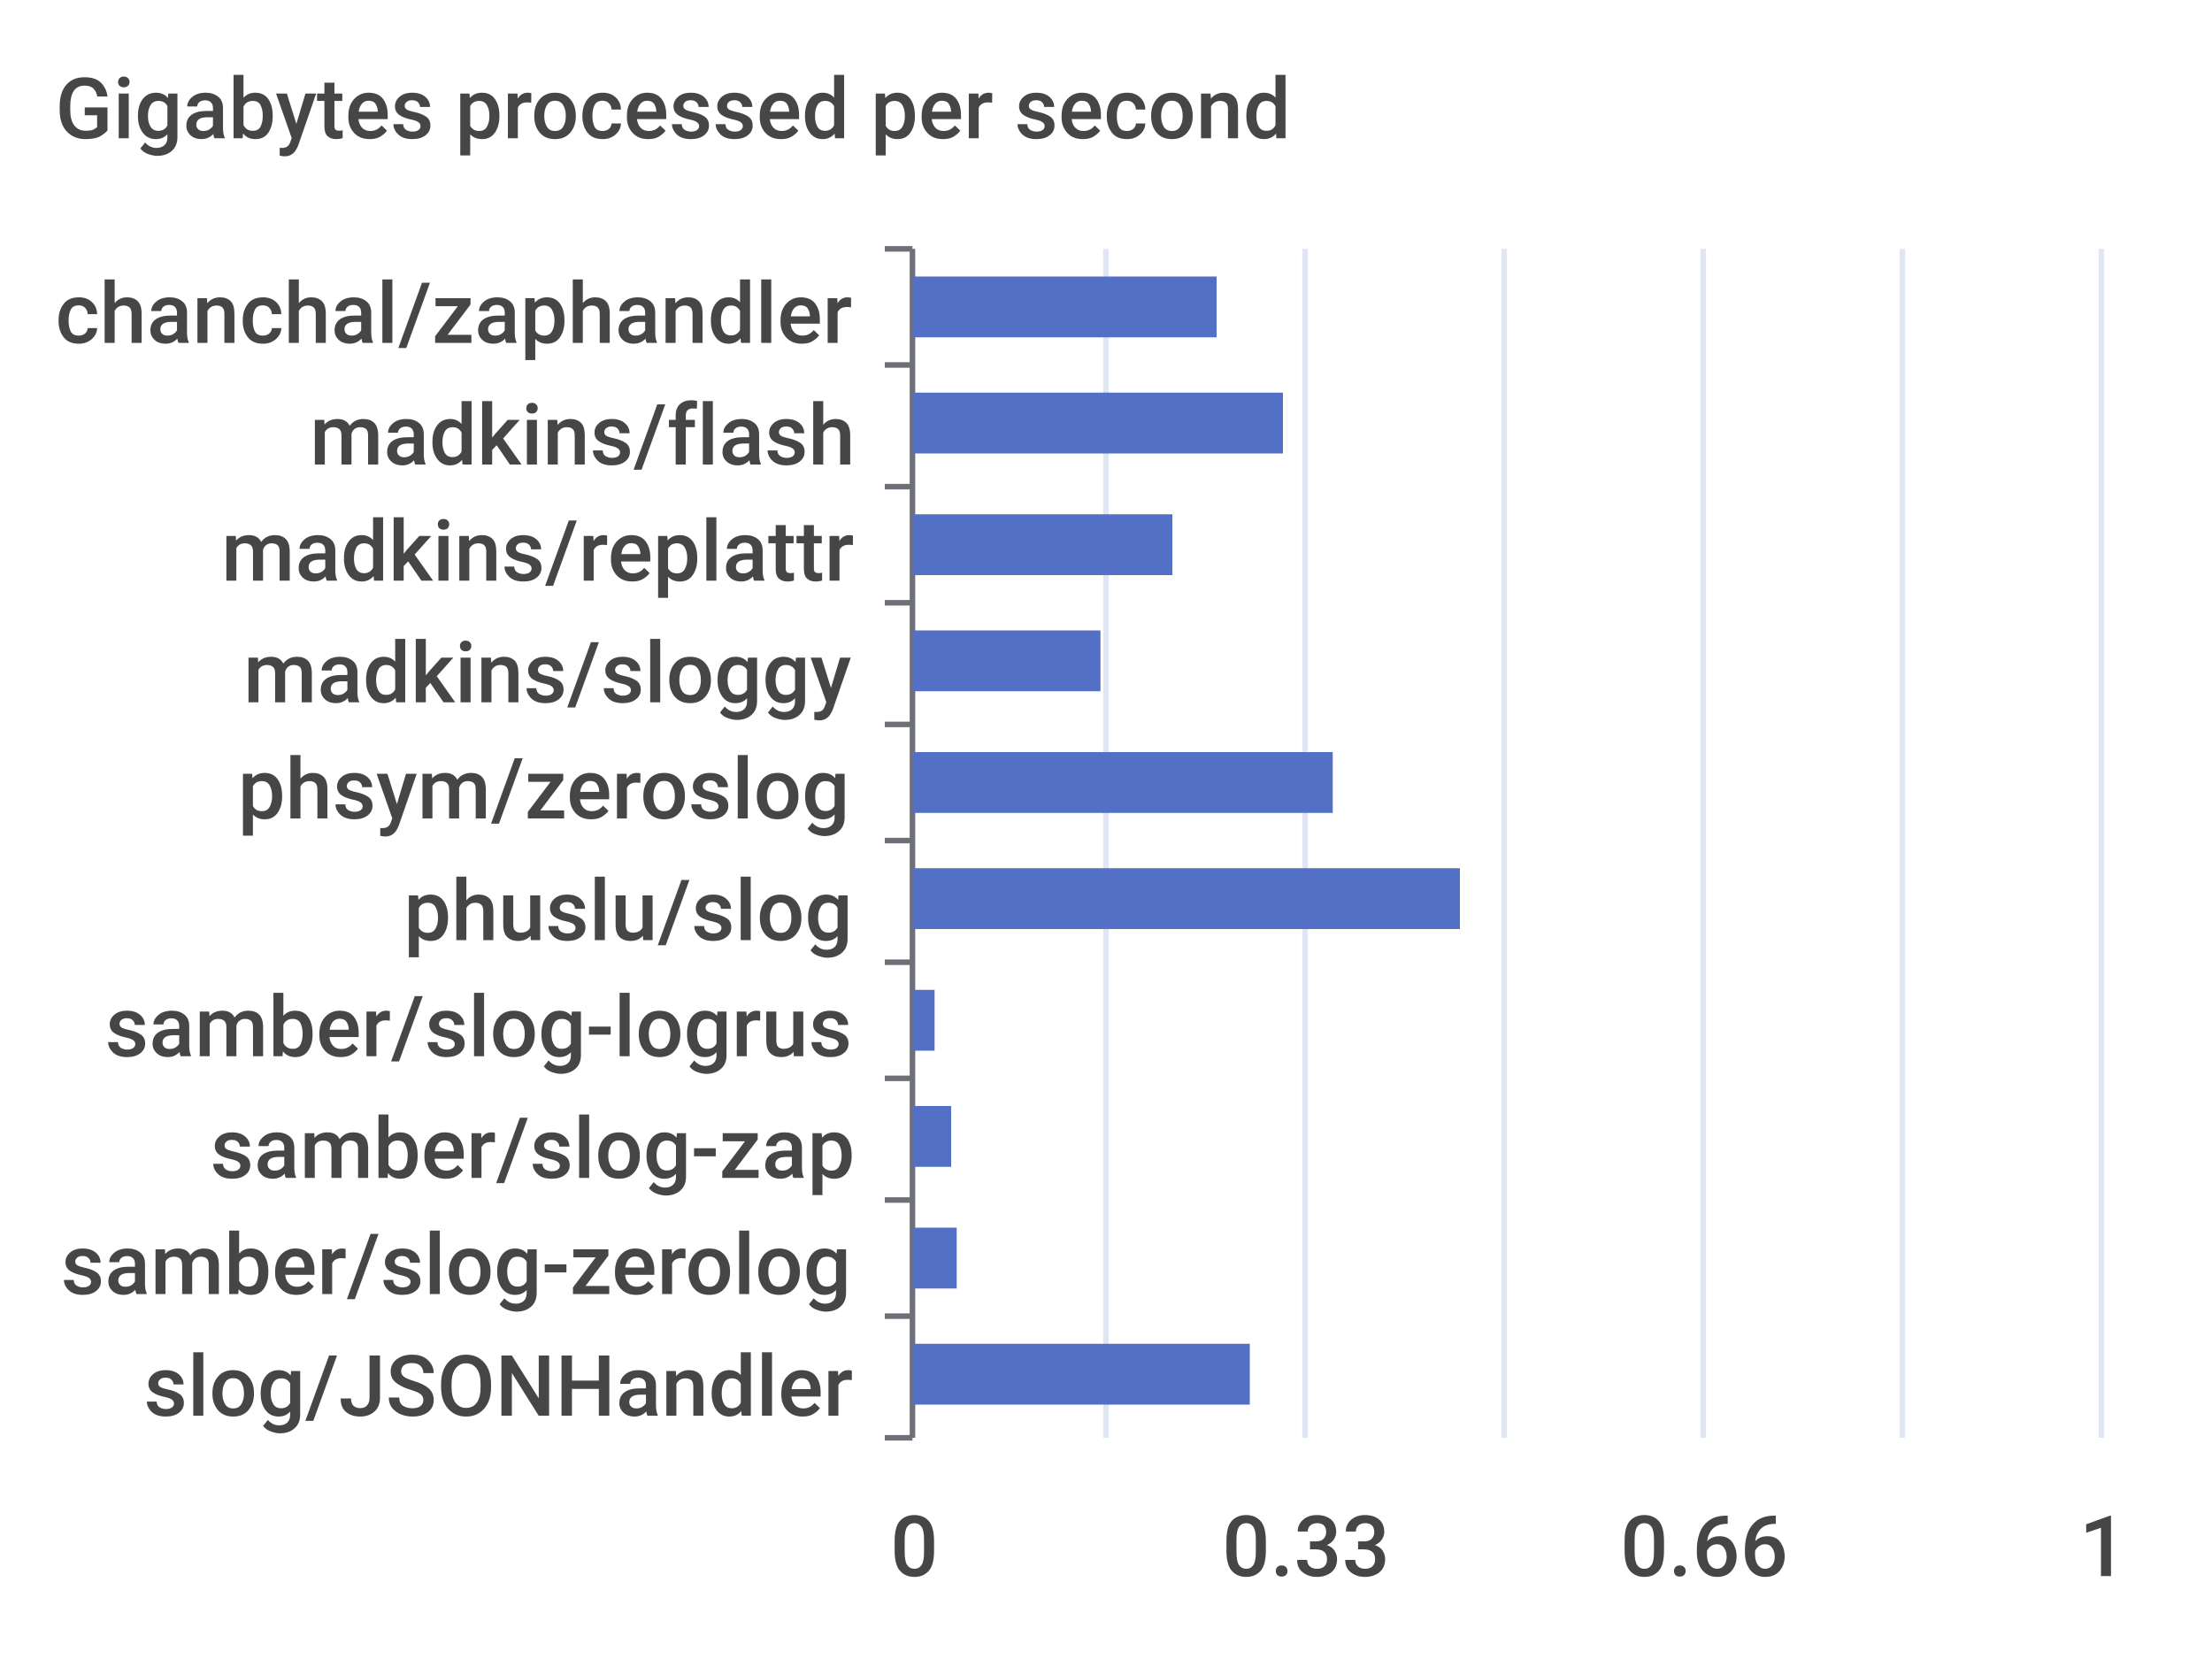
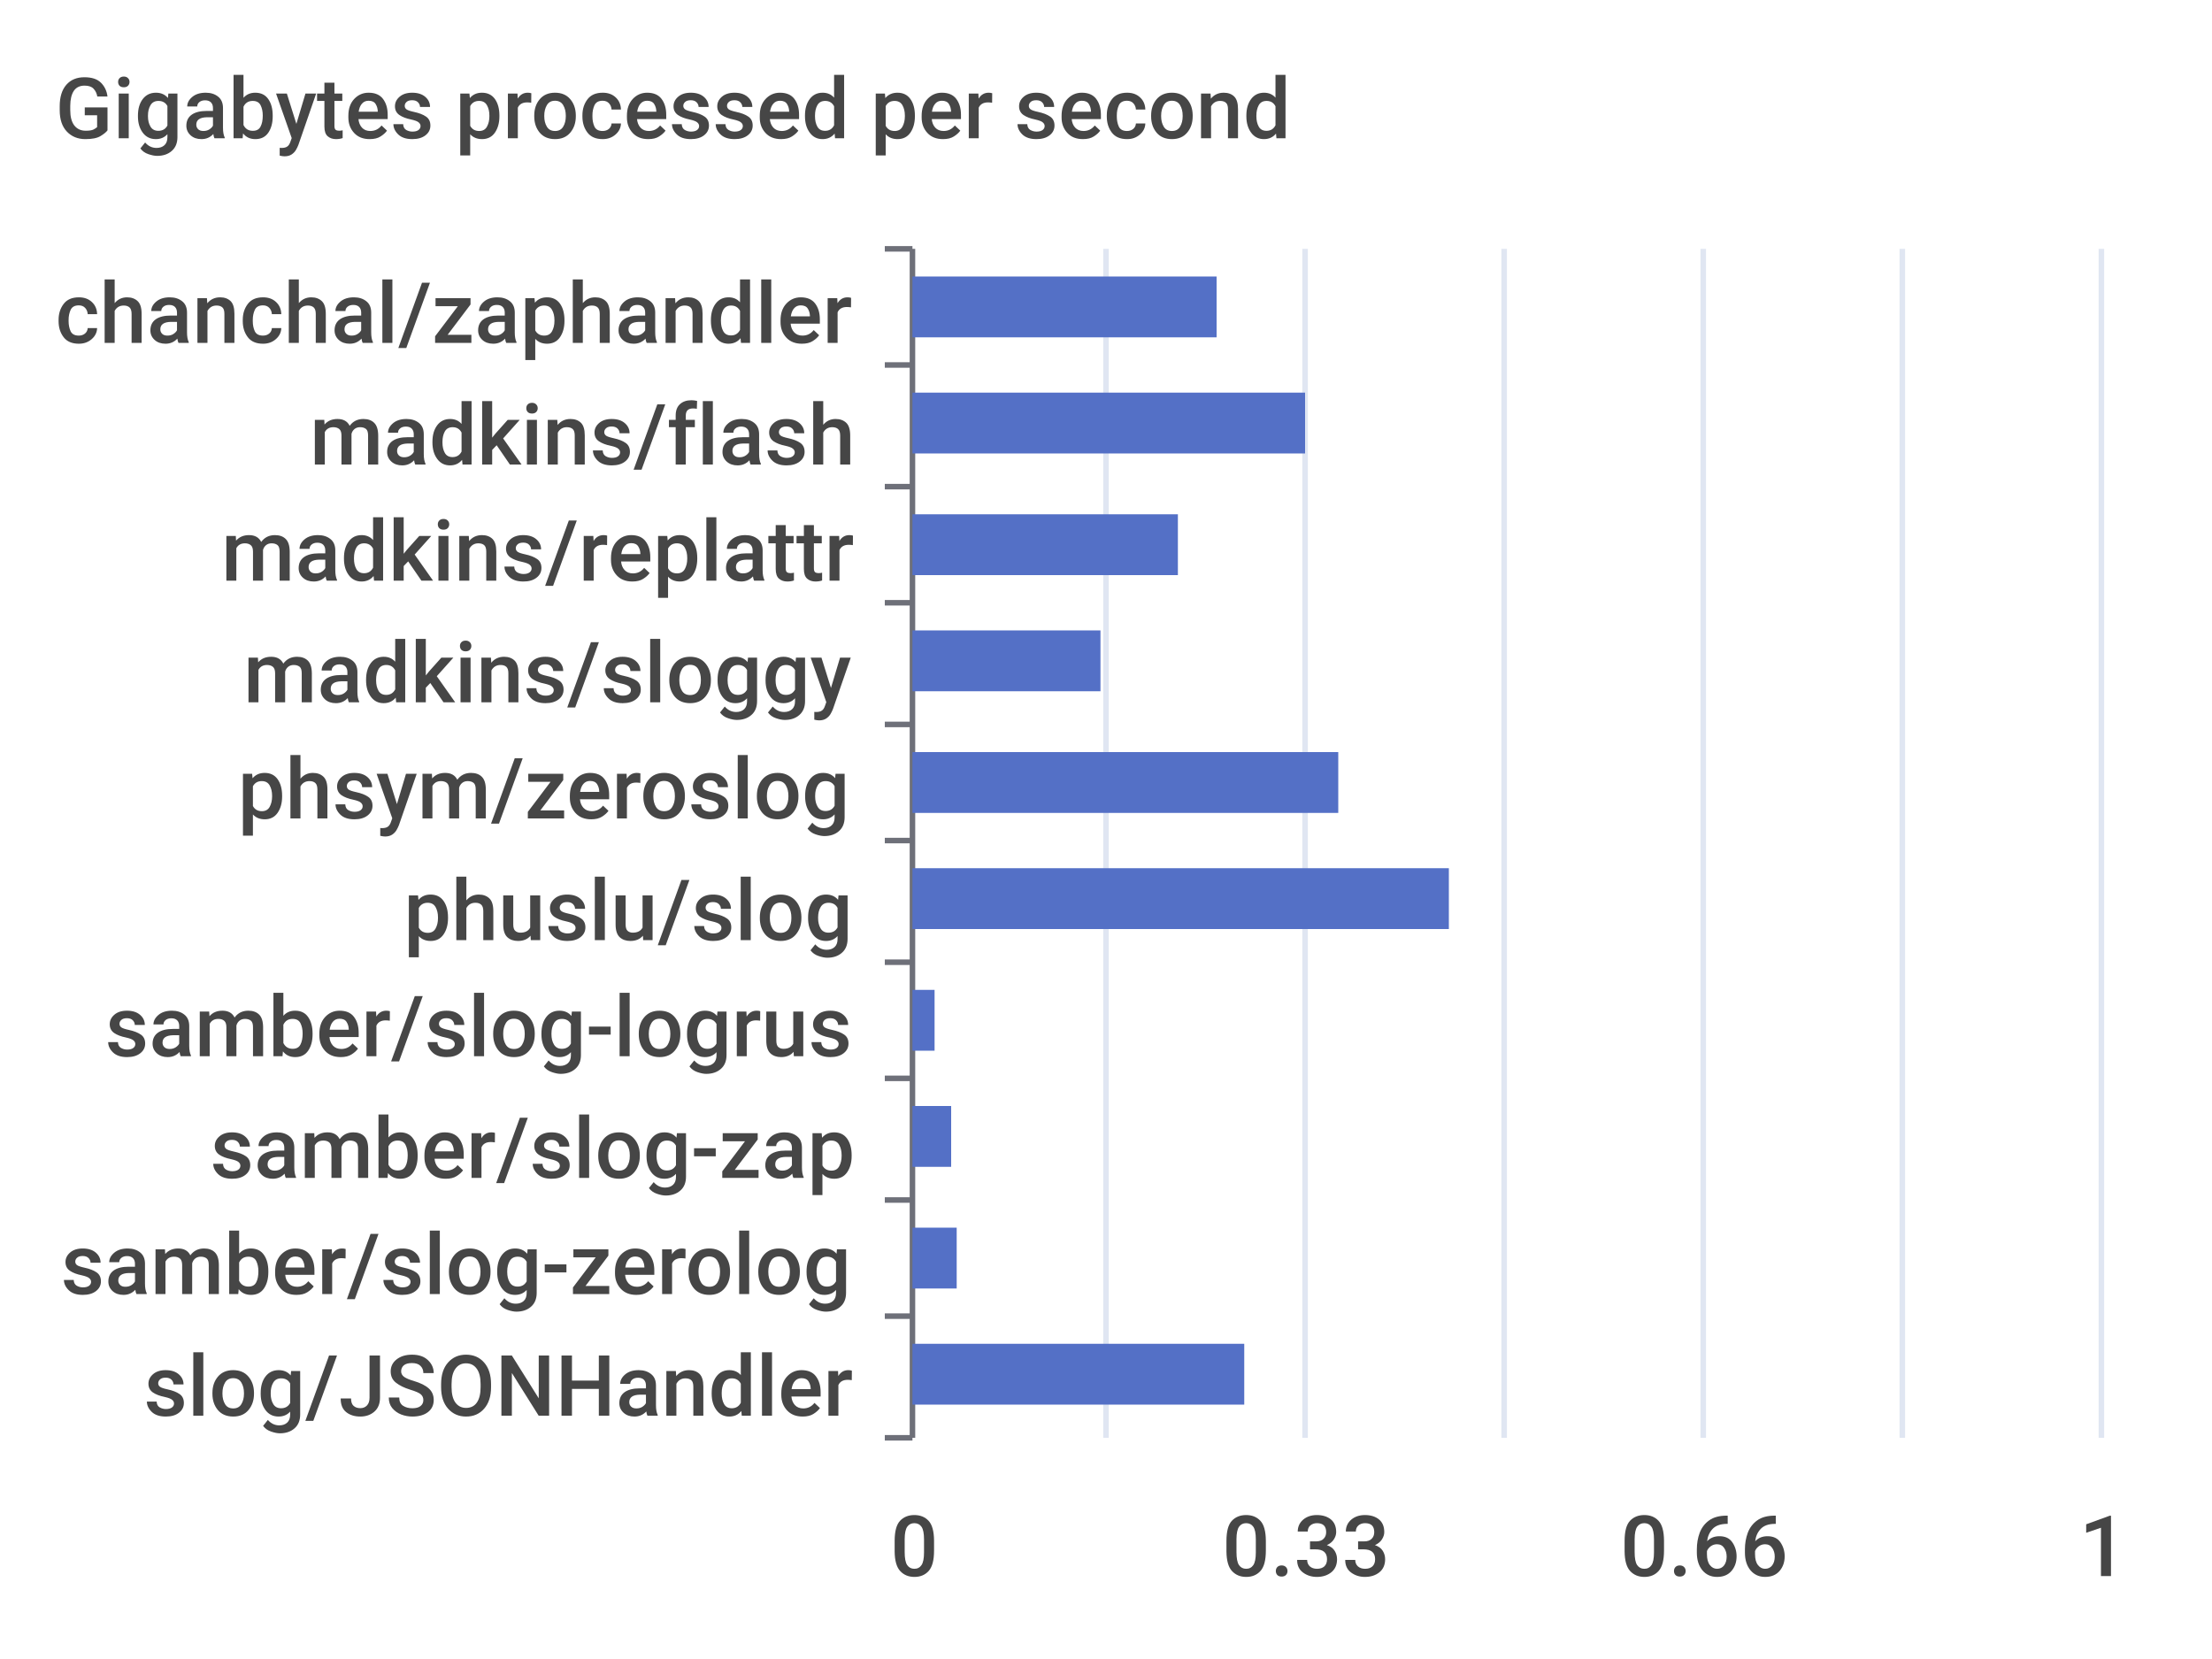
<svg xmlns="http://www.w3.org/2000/svg" width="400" height="300">\n<path d="M 0 0 L 400 0 L 400 300 L 0 300 L 0 0" style="stroke-width:0;stroke:none;fill:rgba(255,255,255,1.0)" />
  <text x="10" y="25" style="stroke-width:0;stroke:none;fill:rgba(70,70,70,1.0);font-size:15.3px;font-family:'Roboto Medium',sans-serif">Gigabytes processed per second</text>
  <path d="M 160 45 L 165 45" style="stroke-width:1;stroke:rgba(110,112,121,1.0);fill:none" />
  <path d="M 160 66 L 165 66" style="stroke-width:1;stroke:rgba(110,112,121,1.0);fill:none" />
  <path d="M 160 88 L 165 88" style="stroke-width:1;stroke:rgba(110,112,121,1.0);fill:none" />
  <path d="M 160 109 L 165 109" style="stroke-width:1;stroke:rgba(110,112,121,1.0);fill:none" />
  <path d="M 160 131 L 165 131" style="stroke-width:1;stroke:rgba(110,112,121,1.0);fill:none" />
  <path d="M 160 152 L 165 152" style="stroke-width:1;stroke:rgba(110,112,121,1.0);fill:none" />
  <path d="M 160 174 L 165 174" style="stroke-width:1;stroke:rgba(110,112,121,1.0);fill:none" />
  <path d="M 160 195 L 165 195" style="stroke-width:1;stroke:rgba(110,112,121,1.0);fill:none" />
  <path d="M 160 217 L 165 217" style="stroke-width:1;stroke:rgba(110,112,121,1.0);fill:none" />
  <path d="M 160 238 L 165 238" style="stroke-width:1;stroke:rgba(110,112,121,1.0);fill:none" />
  <path d="M 160 260 L 165 260" style="stroke-width:1;stroke:rgba(110,112,121,1.0);fill:none" />
  <path d="M 165 45 L 165 260" style="stroke-width:1;stroke:rgba(110,112,121,1.0);fill:none" />
  <text x="10" y="62" style="stroke-width:0;stroke:none;fill:rgba(70,70,70,1.0);font-size:15.3px;font-family:'Roboto Medium',sans-serif">chanchal/zaphandler</text>
  <text x="56" y="84" style="stroke-width:0;stroke:none;fill:rgba(70,70,70,1.0);font-size:15.3px;font-family:'Roboto Medium',sans-serif">madkins/flash</text>
  <text x="40" y="105" style="stroke-width:0;stroke:none;fill:rgba(70,70,70,1.0);font-size:15.3px;font-family:'Roboto Medium',sans-serif">madkins/replattr</text>
  <text x="44" y="127" style="stroke-width:0;stroke:none;fill:rgba(70,70,70,1.0);font-size:15.3px;font-family:'Roboto Medium',sans-serif">madkins/sloggy</text>
  <text x="43" y="148" style="stroke-width:0;stroke:none;fill:rgba(70,70,70,1.0);font-size:15.3px;font-family:'Roboto Medium',sans-serif">phsym/zeroslog</text>
  <text x="73" y="170" style="stroke-width:0;stroke:none;fill:rgba(70,70,70,1.0);font-size:15.3px;font-family:'Roboto Medium',sans-serif">phuslu/slog</text>
  <text x="19" y="191" style="stroke-width:0;stroke:none;fill:rgba(70,70,70,1.0);font-size:15.3px;font-family:'Roboto Medium',sans-serif">samber/slog-logrus</text>
  <text x="38" y="213" style="stroke-width:0;stroke:none;fill:rgba(70,70,70,1.0);font-size:15.3px;font-family:'Roboto Medium',sans-serif">samber/slog-zap</text>
  <text x="11" y="234" style="stroke-width:0;stroke:none;fill:rgba(70,70,70,1.0);font-size:15.3px;font-family:'Roboto Medium',sans-serif">samber/slog-zerolog</text>
  <text x="26" y="256" style="stroke-width:0;stroke:none;fill:rgba(70,70,70,1.0);font-size:15.3px;font-family:'Roboto Medium',sans-serif">slog/JSONHandler</text>
  <text x="161" y="285" style="stroke-width:0;stroke:none;fill:rgba(70,70,70,1.0);font-size:15.3px;font-family:'Roboto Medium',sans-serif">0</text>
  <text x="221" y="285" style="stroke-width:0;stroke:none;fill:rgba(70,70,70,1.0);font-size:15.3px;font-family:'Roboto Medium',sans-serif">0.33</text>
  <text x="293" y="285" style="stroke-width:0;stroke:none;fill:rgba(70,70,70,1.0);font-size:15.3px;font-family:'Roboto Medium',sans-serif">0.66</text>
  <text x="376" y="285" style="stroke-width:0;stroke:none;fill:rgba(70,70,70,1.0);font-size:15.3px;font-family:'Roboto Medium',sans-serif">1</text>
  <path d="M 200 45 L 200 260" style="stroke-width:1;stroke:rgba(224,230,242,1.0);fill:none" />
  <path d="M 236 45 L 236 260" style="stroke-width:1;stroke:rgba(224,230,242,1.0);fill:none" />
  <path d="M 272 45 L 272 260" style="stroke-width:1;stroke:rgba(224,230,242,1.0);fill:none" />
  <path d="M 308 45 L 308 260" style="stroke-width:1;stroke:rgba(224,230,242,1.0);fill:none" />
  <path d="M 344 45 L 344 260" style="stroke-width:1;stroke:rgba(224,230,242,1.0);fill:none" />
  <path d="M 380 45 L 380 260" style="stroke-width:1;stroke:rgba(224,230,242,1.0);fill:none" />
-   <path d="M 165 243 L 226 243 L 226 254 L 165 254 L 165 243" style="stroke-width:0;stroke:none;fill:rgba(84,112,198,1.0)" />
+   <path d="M 165 243 L 225 243 L 225 254 L 165 254 L 165 243" style="stroke-width:0;stroke:none;fill:rgba(84,112,198,1.0)" />
  <path d="M 165 222 L 173 222 L 173 233 L 165 233 L 165 222" style="stroke-width:0;stroke:none;fill:rgba(84,112,198,1.0)" />
  <path d="M 165 200 L 172 200 L 172 211 L 165 211 L 165 200" style="stroke-width:0;stroke:none;fill:rgba(84,112,198,1.0)" />
  <path d="M 165 179 L 169 179 L 169 190 L 165 190 L 165 179" style="stroke-width:0;stroke:none;fill:rgba(84,112,198,1.0)" />
-   <path d="M 165 157 L 264 157 L 264 168 L 165 168 L 165 157" style="stroke-width:0;stroke:none;fill:rgba(84,112,198,1.0)" />
-   <path d="M 165 136 L 241 136 L 241 147 L 165 147 L 165 136" style="stroke-width:0;stroke:none;fill:rgba(84,112,198,1.0)" />
+   <path d="M 165 157 L 262 157 L 262 168 L 165 168 L 165 157" style="stroke-width:0;stroke:none;fill:rgba(84,112,198,1.0)" />
+   <path d="M 165 136 L 242 136 L 242 147 L 165 147 L 165 136" style="stroke-width:0;stroke:none;fill:rgba(84,112,198,1.0)" />
  <path d="M 165 114 L 199 114 L 199 125 L 165 125 L 165 114" style="stroke-width:0;stroke:none;fill:rgba(84,112,198,1.0)" />
-   <path d="M 165 93 L 212 93 L 212 104 L 165 104 L 165 93" style="stroke-width:0;stroke:none;fill:rgba(84,112,198,1.0)" />
-   <path d="M 165 71 L 232 71 L 232 82 L 165 82 L 165 71" style="stroke-width:0;stroke:none;fill:rgba(84,112,198,1.0)" />
+   <path d="M 165 93 L 213 93 L 213 104 L 165 104 L 165 93" style="stroke-width:0;stroke:none;fill:rgba(84,112,198,1.0)" />
+   <path d="M 165 71 L 236 71 L 236 82 L 165 82 L 165 71" style="stroke-width:0;stroke:none;fill:rgba(84,112,198,1.0)" />
  <path d="M 165 50 L 220 50 L 220 61 L 165 61 L 165 50" style="stroke-width:0;stroke:none;fill:rgba(84,112,198,1.0)" />
</svg>
